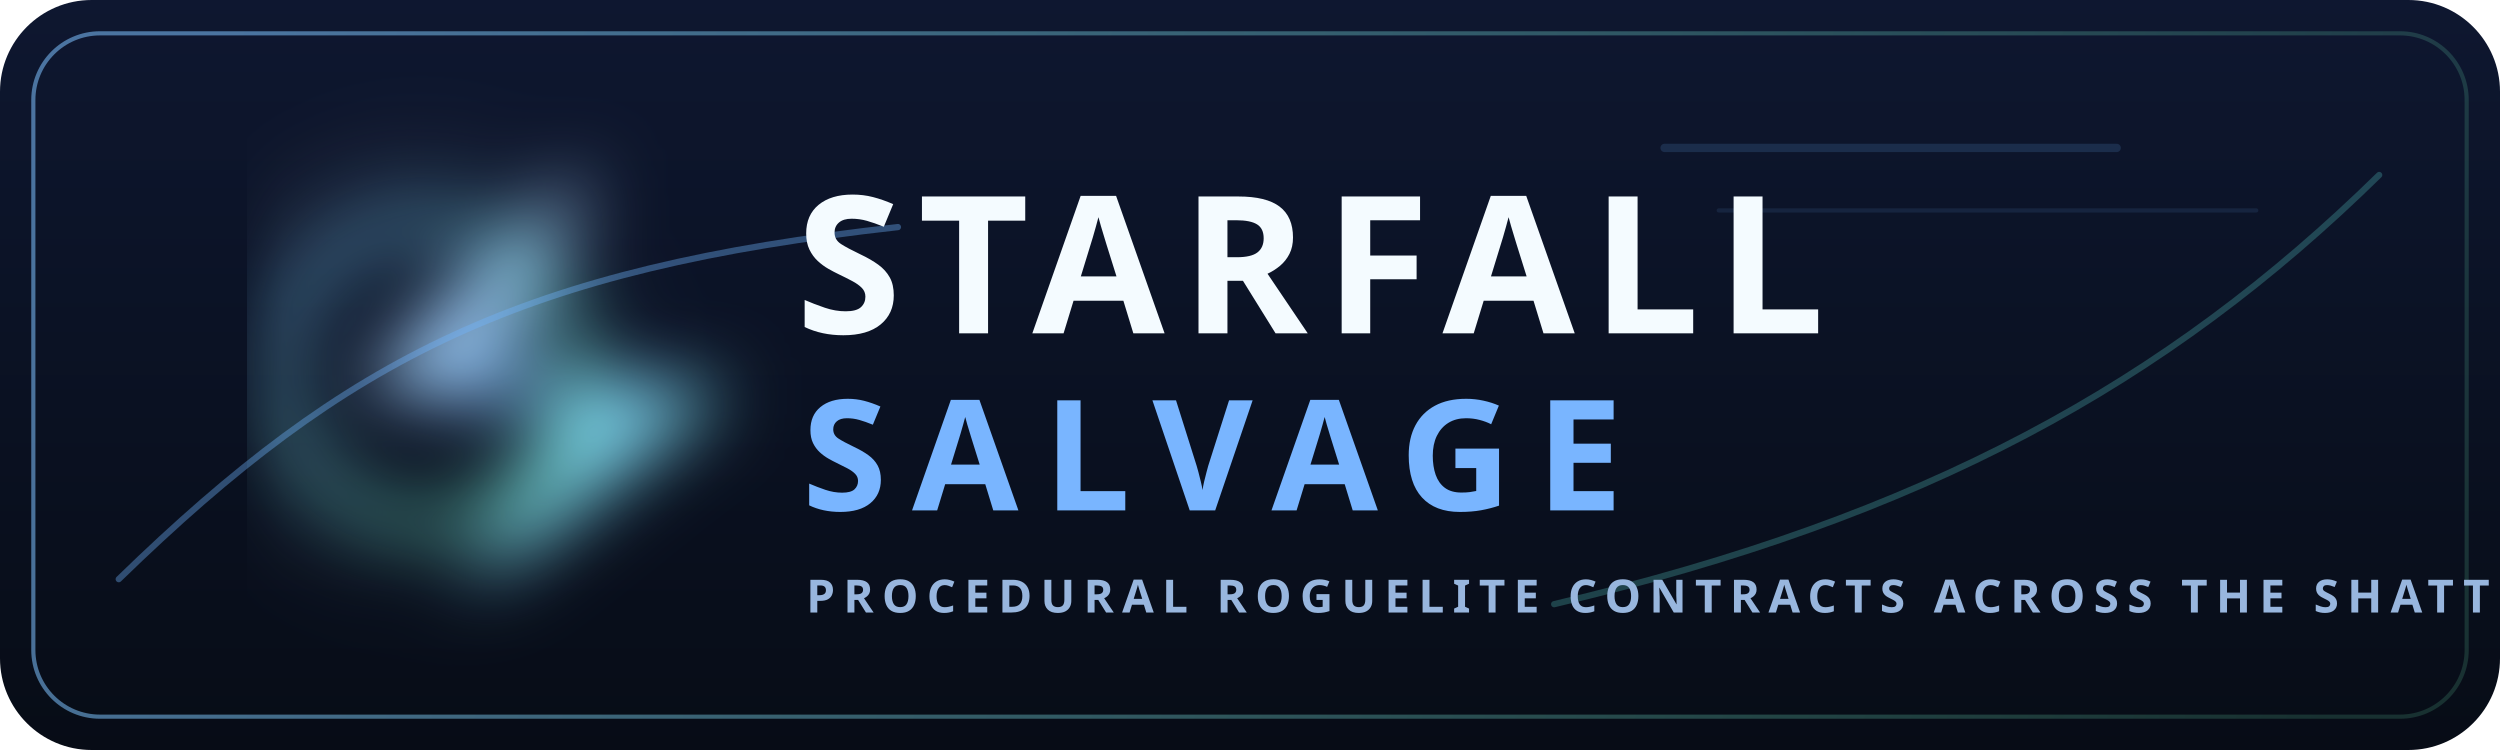
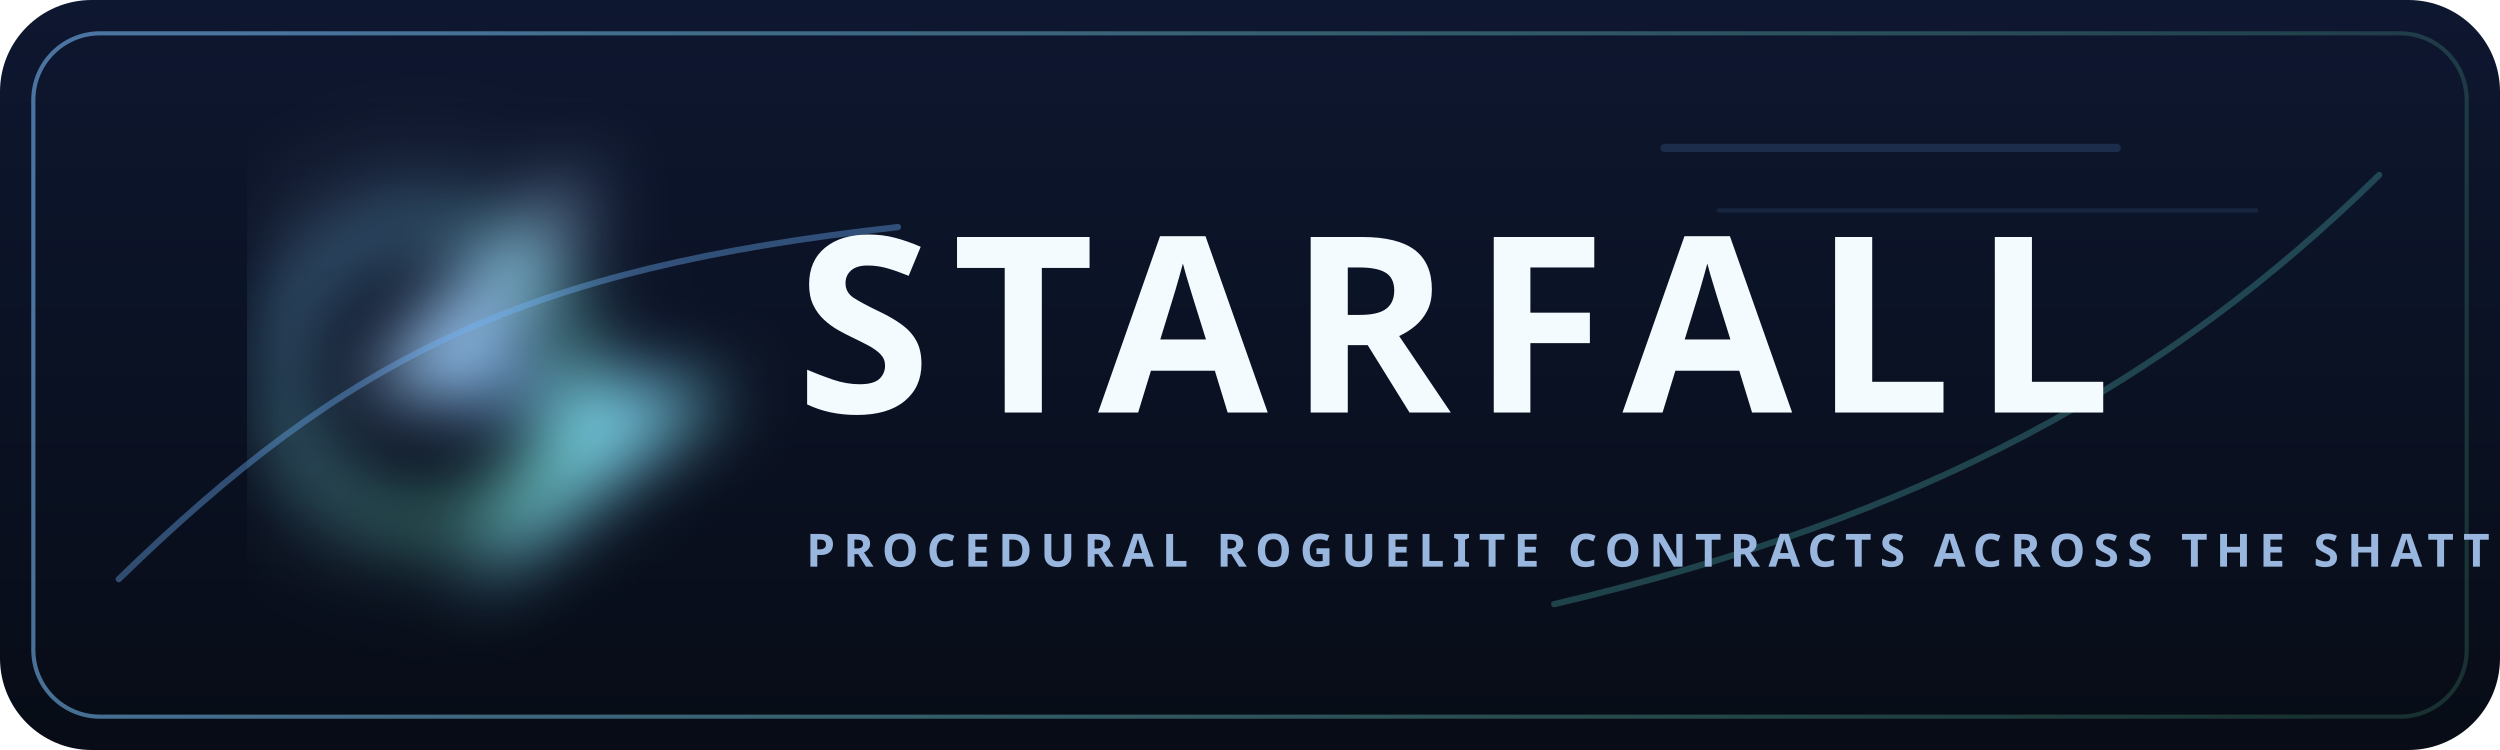
<svg xmlns="http://www.w3.org/2000/svg" width="1200" height="360" viewBox="0 0 1200 360" fill="none">
  <rect width="1200" height="360" rx="44" fill="url(#bg)" />
  <rect x="16" y="16" width="1168" height="328" rx="32" stroke="url(#frame)" stroke-width="2" />
  <g filter="url(#glow)">
    <path d="M171 186L286 78L237 179L351 187L222 286L271 197L171 186Z" fill="url(#shard)" />
    <circle cx="204" cy="179" r="72" stroke="url(#ring)" stroke-width="10" />
    <circle cx="204" cy="179" r="104" stroke="url(#ringFaint)" stroke-width="2" />
  </g>
  <g opacity="0.68">
    <path d="M57 278C167 171 251 129 431 109" stroke="#70B5FF" stroke-opacity="0.55" stroke-width="3" stroke-linecap="round" />
    <path d="M746 290C924 248 1040 184 1142 84" stroke="#6FFFF0" stroke-opacity="0.32" stroke-width="3" stroke-linecap="round" />
    <path d="M799 71L1016 71" stroke="#70B5FF" stroke-opacity="0.22" stroke-width="4" stroke-linecap="round" />
    <path d="M825 101L1083 101" stroke="#70B5FF" stroke-opacity="0.15" stroke-width="2" stroke-linecap="round" />
  </g>
-   <text x="382" y="160" fill="#F4FBFF" font-family="Segoe UI, Verdana, sans-serif" font-size="92" font-weight="800" letter-spacing="8">STARFALL</text>
-   <text x="385" y="245" fill="#79B5FF" font-family="Segoe UI, Verdana, sans-serif" font-size="74" font-weight="700" letter-spacing="12">SALVAGE</text>
-   <text x="387" y="294" fill="#98B6DE" font-family="Segoe UI, Verdana, sans-serif" font-size="22" font-weight="600" letter-spacing="4">
+   <text x="382" y="198" fill="#F4FBFF" font-family="Segoe UI, Verdana, sans-serif" font-size="118" font-weight="800" letter-spacing="10">STARFALL</text>
+   <text x="387" y="272" fill="#98B6DE" font-family="Segoe UI, Verdana, sans-serif" font-size="22" font-weight="600" letter-spacing="4">
    PROCEDURAL ROGUELITE CONTRACTS ACROSS THE SHATTERED FRONTIER
  </text>
  <defs>
    <linearGradient id="bg" x1="600" y1="0" x2="600" y2="360" gradientUnits="userSpaceOnUse">
      <stop stop-color="#0E1730" />
      <stop offset="1" stop-color="#070C16" />
    </linearGradient>
    <linearGradient id="frame" x1="94" y1="39" x2="1115" y2="335" gradientUnits="userSpaceOnUse">
      <stop stop-color="#7EC1FF" stop-opacity="0.55" />
      <stop offset="1" stop-color="#77FFC4" stop-opacity="0.15" />
    </linearGradient>
    <linearGradient id="shard" x1="171" y1="78" x2="351" y2="286" gradientUnits="userSpaceOnUse">
      <stop stop-color="#F2FBFF" />
      <stop offset="0.5" stop-color="#7EC1FF" />
      <stop offset="1" stop-color="#78FFCC" />
    </linearGradient>
    <linearGradient id="ring" x1="132" y1="107" x2="276" y2="251" gradientUnits="userSpaceOnUse">
      <stop stop-color="#7EC1FF" />
      <stop offset="1" stop-color="#77FFC4" />
    </linearGradient>
    <linearGradient id="ringFaint" x1="100" y1="75" x2="308" y2="283" gradientUnits="userSpaceOnUse">
      <stop stop-color="#F5FBFF" stop-opacity="0.85" />
      <stop offset="1" stop-color="#79B5FF" stop-opacity="0.08" />
    </linearGradient>
    <filter id="glow" x="119" y="26" width="284" height="312" filterUnits="userSpaceOnUse" color-interpolation-filters="sRGB">
      <feFlood flood-opacity="0" result="BackgroundImageFix" />
      <feBlend mode="normal" in="SourceGraphic" in2="BackgroundImageFix" result="shape" />
      <feGaussianBlur stdDeviation="18" result="effect1_foregroundBlur" />
    </filter>
  </defs>
</svg>
